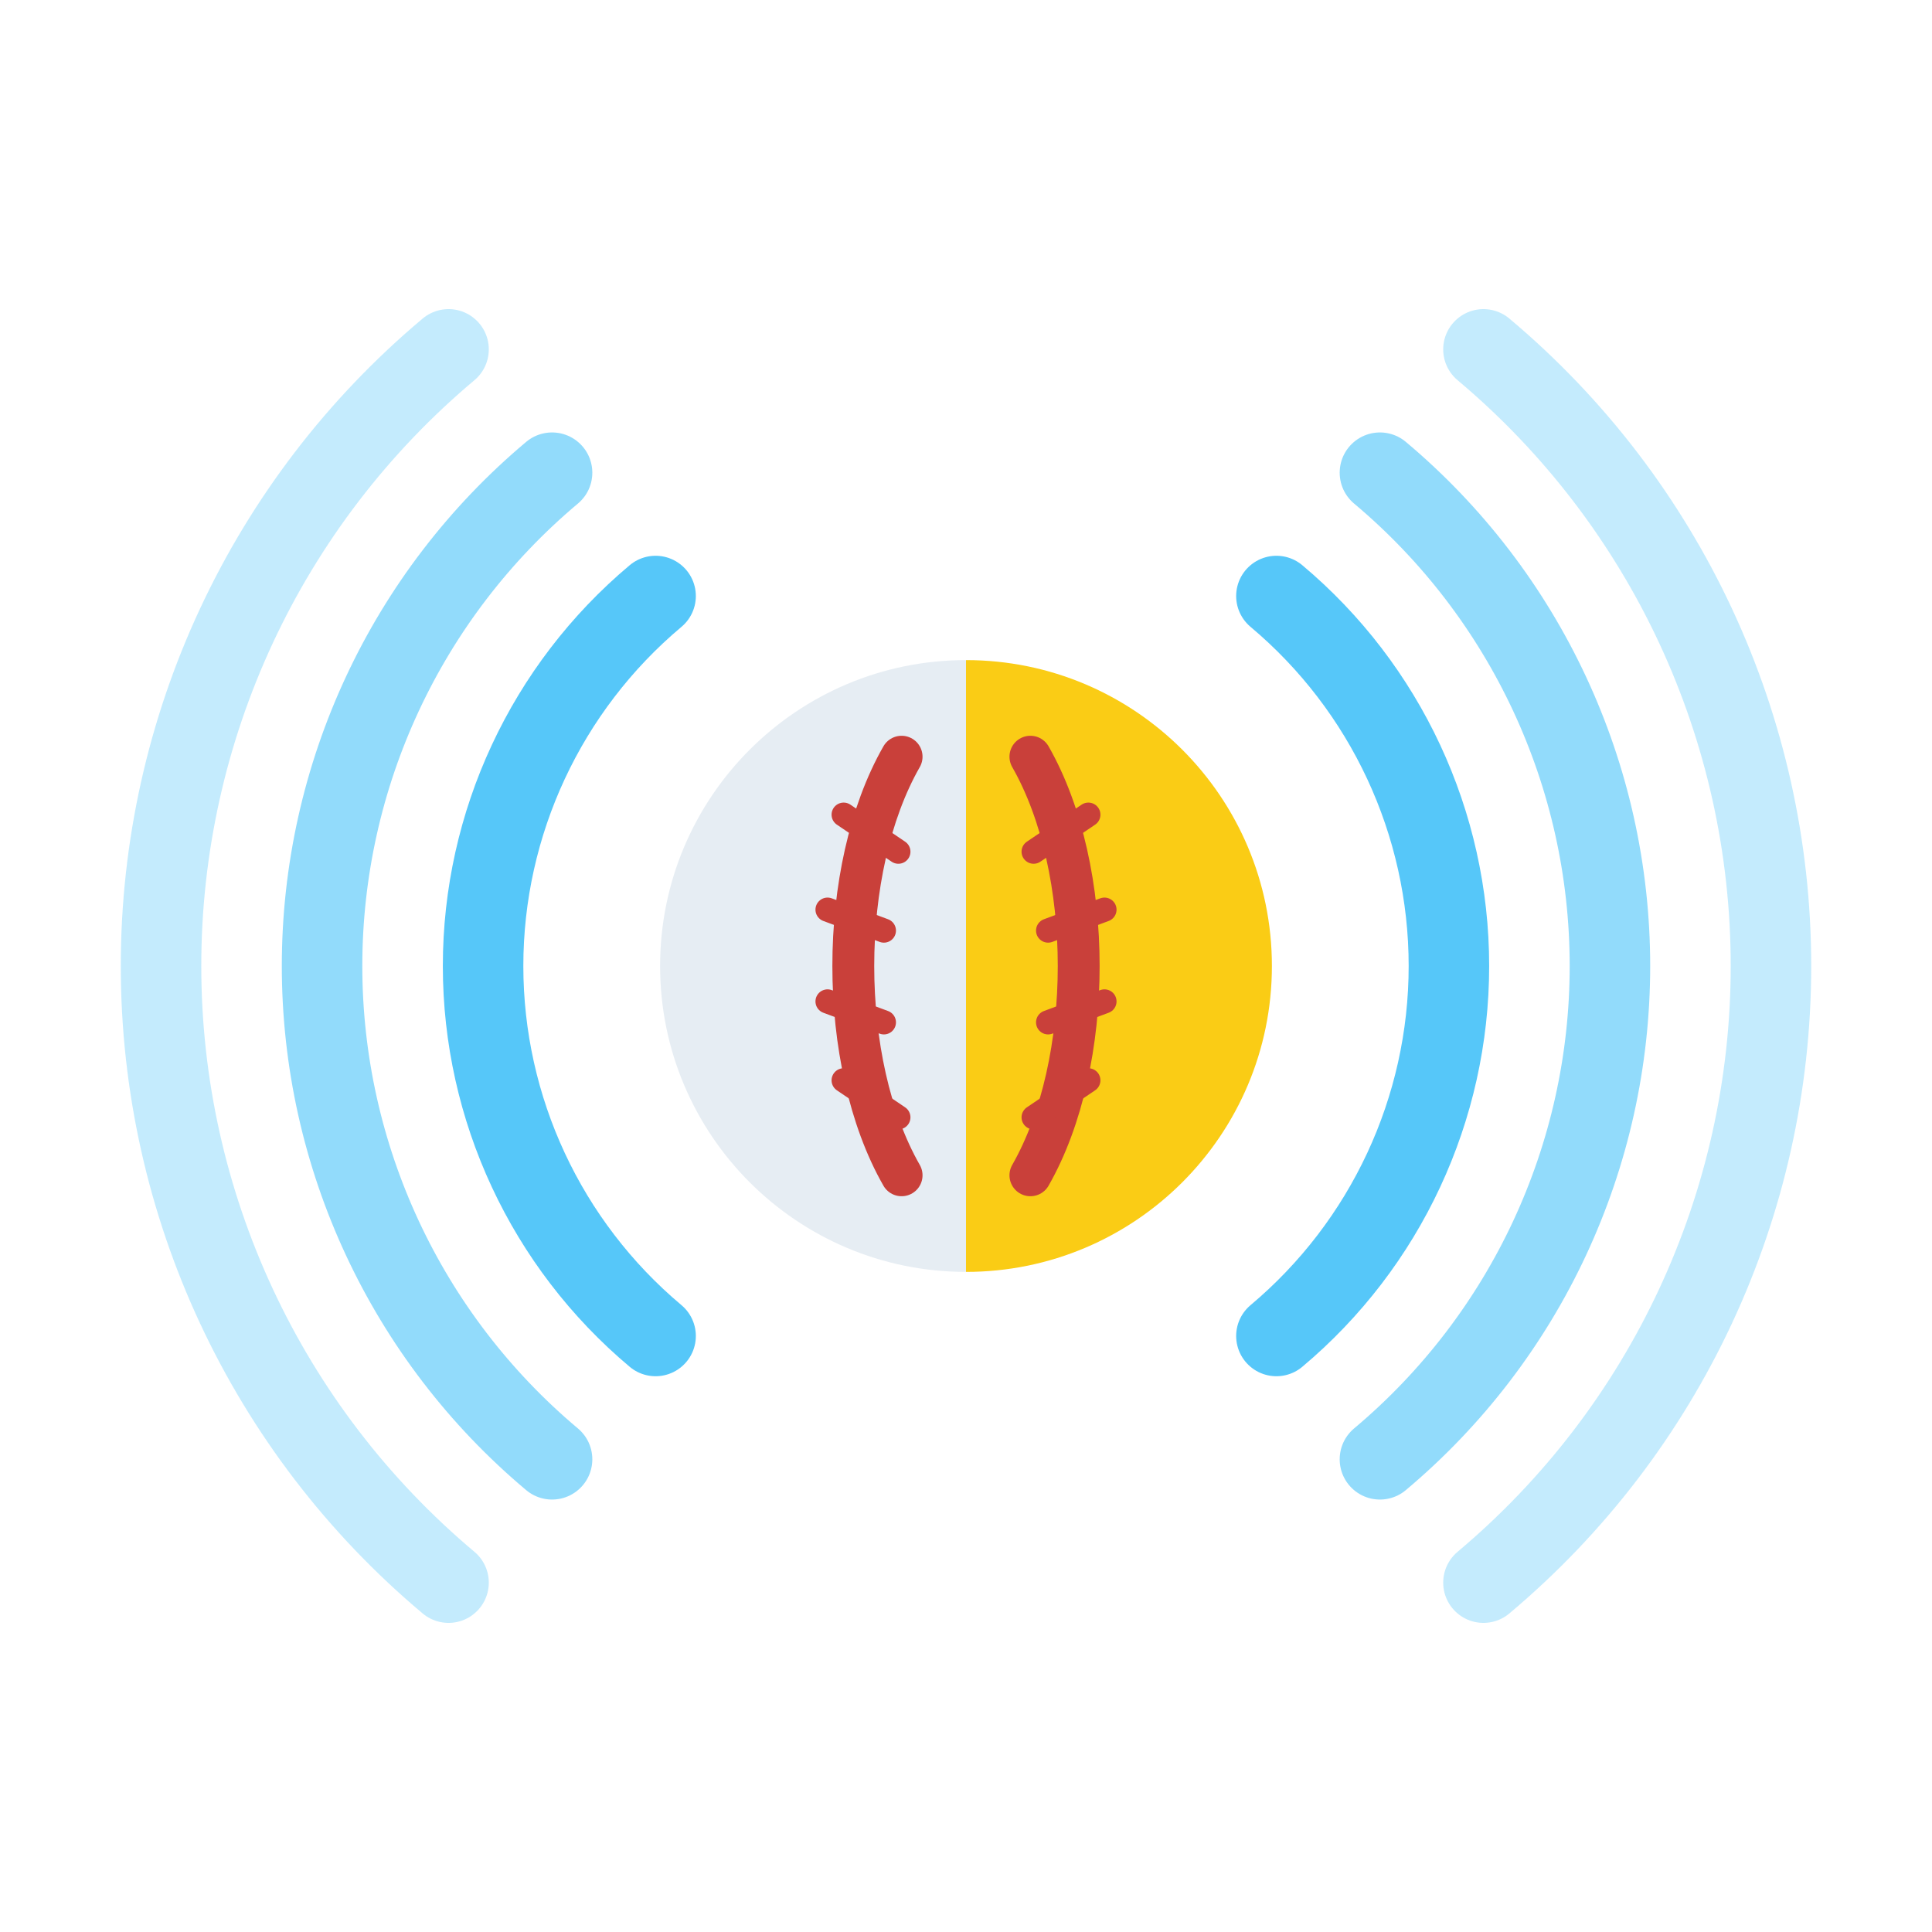
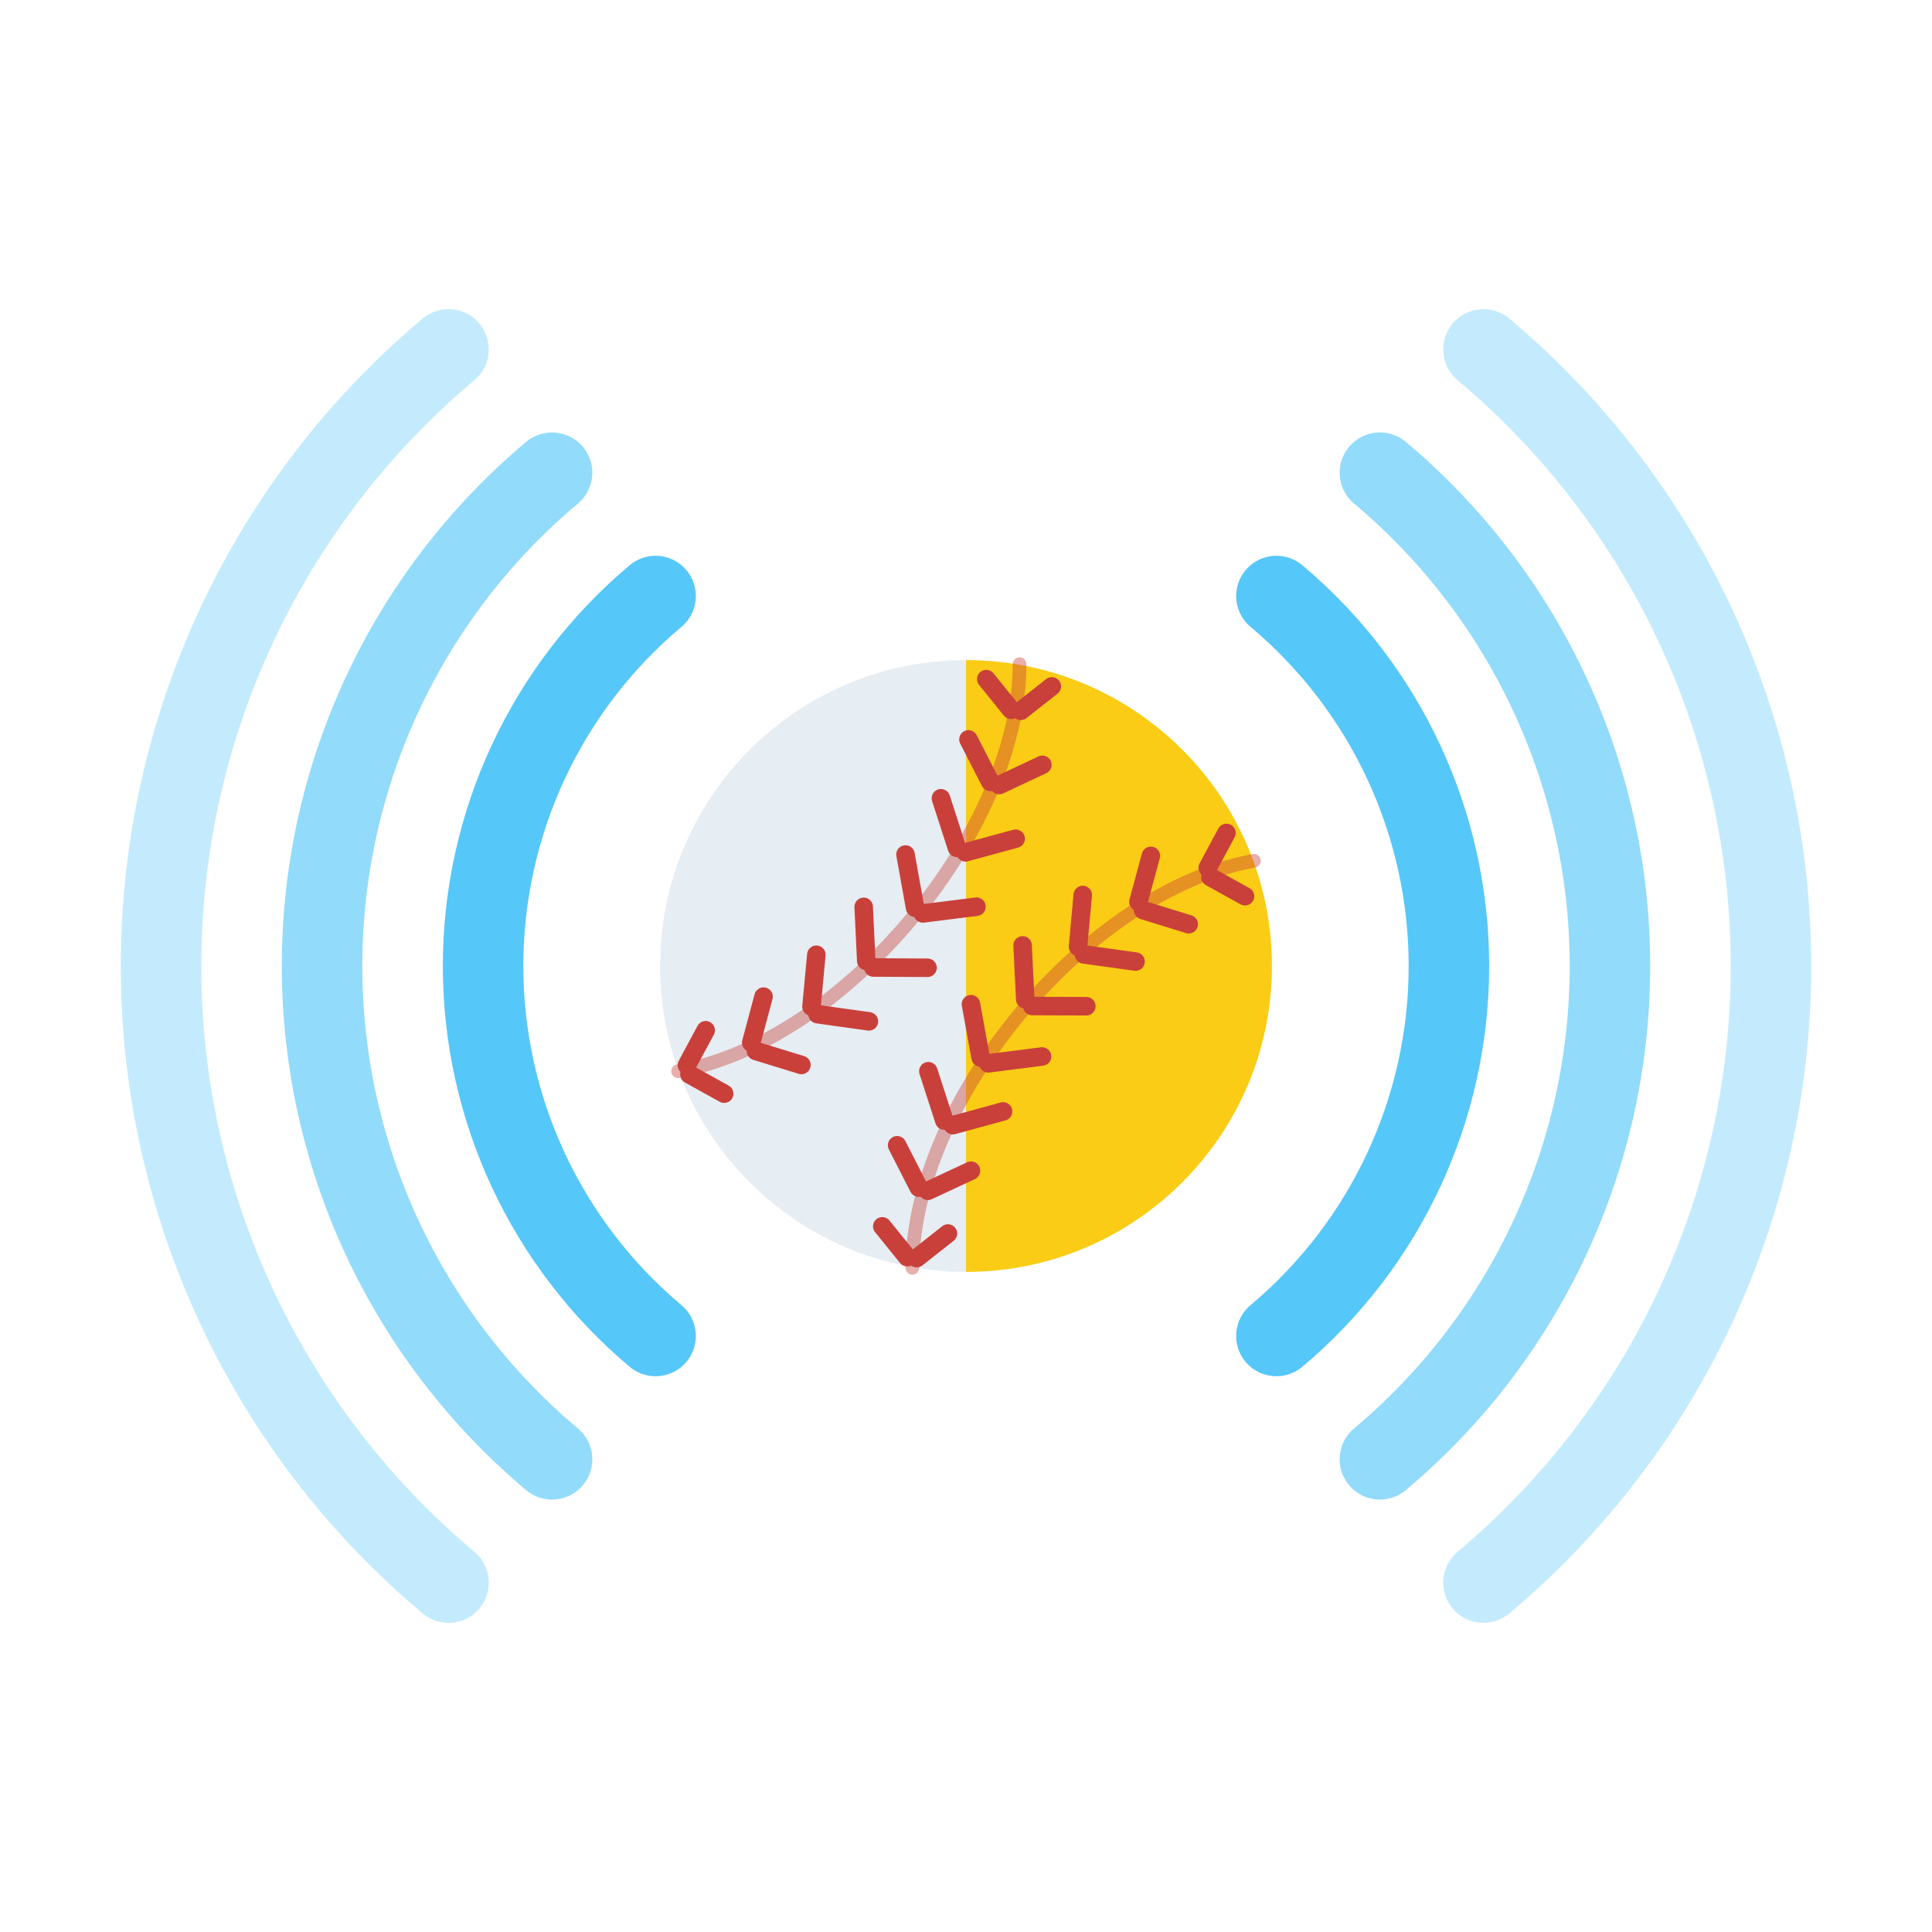
<svg xmlns="http://www.w3.org/2000/svg" viewBox="0 0 120 120" width="120" height="120" role="img" aria-label="Dugout Signals">
  <g fill="none" stroke="#38bdf8" stroke-width="5" stroke-linecap="round">
    <path d="M92.14 21.7A50 50 0 0 1 92.14 98.3" opacity=".3" />
    <path d="M85.71 29.36A40 40 0 0 1 85.71 90.64" opacity=".55" />
    <path d="M79.28 37.02A30 30 0 0 1 79.28 82.98" opacity=".85" />
    <path d="M27.86 21.7A50 50 0 0 0 27.86 98.3" opacity=".3" />
    <path d="M34.29 29.36A40 40 0 0 0 34.29 90.64" opacity=".55" />
    <path d="M40.72 37.02A30 30 0 0 0 40.72 82.98" opacity=".85" />
  </g>
  <defs>
    <clipPath id="l">
      <rect x="41" y="41" width="19" height="38" />
    </clipPath>
    <clipPath id="r">
      <rect x="60" y="41" width="19" height="38" />
    </clipPath>
  </defs>
  <circle cx="60" cy="60" r="19" fill="#e6edf3" clip-path="url(#l)" />
  <circle cx="60" cy="60" r="19" fill="#facc15" clip-path="url(#r)" />
-   <g fill="none" stroke="#c9403a" stroke-width="2.6" stroke-linecap="round">
-     <path d="M56 47C52 54 52 66 56 73" />
-     <path d="M64 47C68 54 68 66 64 73" />
-   </g>
-   <g fill="none" stroke="#c9403a" stroke-width="1.5" stroke-linecap="round">
-     <path d="M52.4 50.6 55.8 52.9" />
-     <path d="M51.4 56.5 54.9 57.8" />
-     <path d="M51.4 62.2 54.9 63.5" />
-     <path d="M52.4 67.1 55.8 69.4" />
-     <path d="M67.6 50.6 64.2 52.9" />
-     <path d="M68.6 56.5 65.1 57.8" />
-     <path d="M68.6 62.2 65.1 63.5" />
-     <path d="M67.6 67.1 64.2 69.4" />
+   <g transform="rotate(40 60 60)">
+     <g fill="none" stroke="#c9403a" stroke-width=".85" stroke-linecap="round" opacity=".42">
+       <path d="M50.5 43.5C57.2 51.5 57.2 68.5 50.5 76.5" />
+       <path d="M69.5 43.5C62.8 51.5 62.8 68.5 69.5 76.5" />
+     </g>
+     <g fill="none" stroke="#c9403a" stroke-width="1.15" stroke-linecap="round">
+       <path d="M51.92 46.01L49.51 45.54 M52.42 45.67L52.92 43.27 M53.80 50.27L51.07 49.12 M54.36 50.06L55.60 47.38 M54.85 54.74L52.11 53.02 M55.44 54.61L57.28 51.96 M55.25 59.26L52.67 57.11 M55.85 59.22L58.13 56.76 M55.05 63.74L52.77 61.27 M55.65 63.77L58.24 61.62 M54.27 68.10L52.43 65.44 M54.86 68.22L57.59 66.51 M52.84 72.22L51.59 69.54 M53.40 72.43L56.12 71.28 M50.68 75.86L50.18 73.45 M51.17 76.20L53.59 75.73" />
+       <path transform="translate(120,0) scale(-1,1)" d="M51.92 46.01L49.51 45.54 M52.42 45.67L52.92 43.27 M53.80 50.27L51.07 49.12 M54.36 50.06L55.60 47.38 M54.85 54.74L52.11 53.02 M55.44 54.61L57.28 51.96 M55.25 59.26L52.67 57.11 M55.85 59.22L58.13 56.76 M55.05 63.74L52.77 61.27 M55.65 63.77L58.24 61.62 M54.27 68.10L52.43 65.44 M54.86 68.22L57.59 66.51 M52.84 72.22L51.59 69.54 M53.40 72.43L56.12 71.28 M50.68 75.86L50.18 73.45 M51.17 76.20L53.59 75.73" />
+     </g>
  </g>
</svg>
